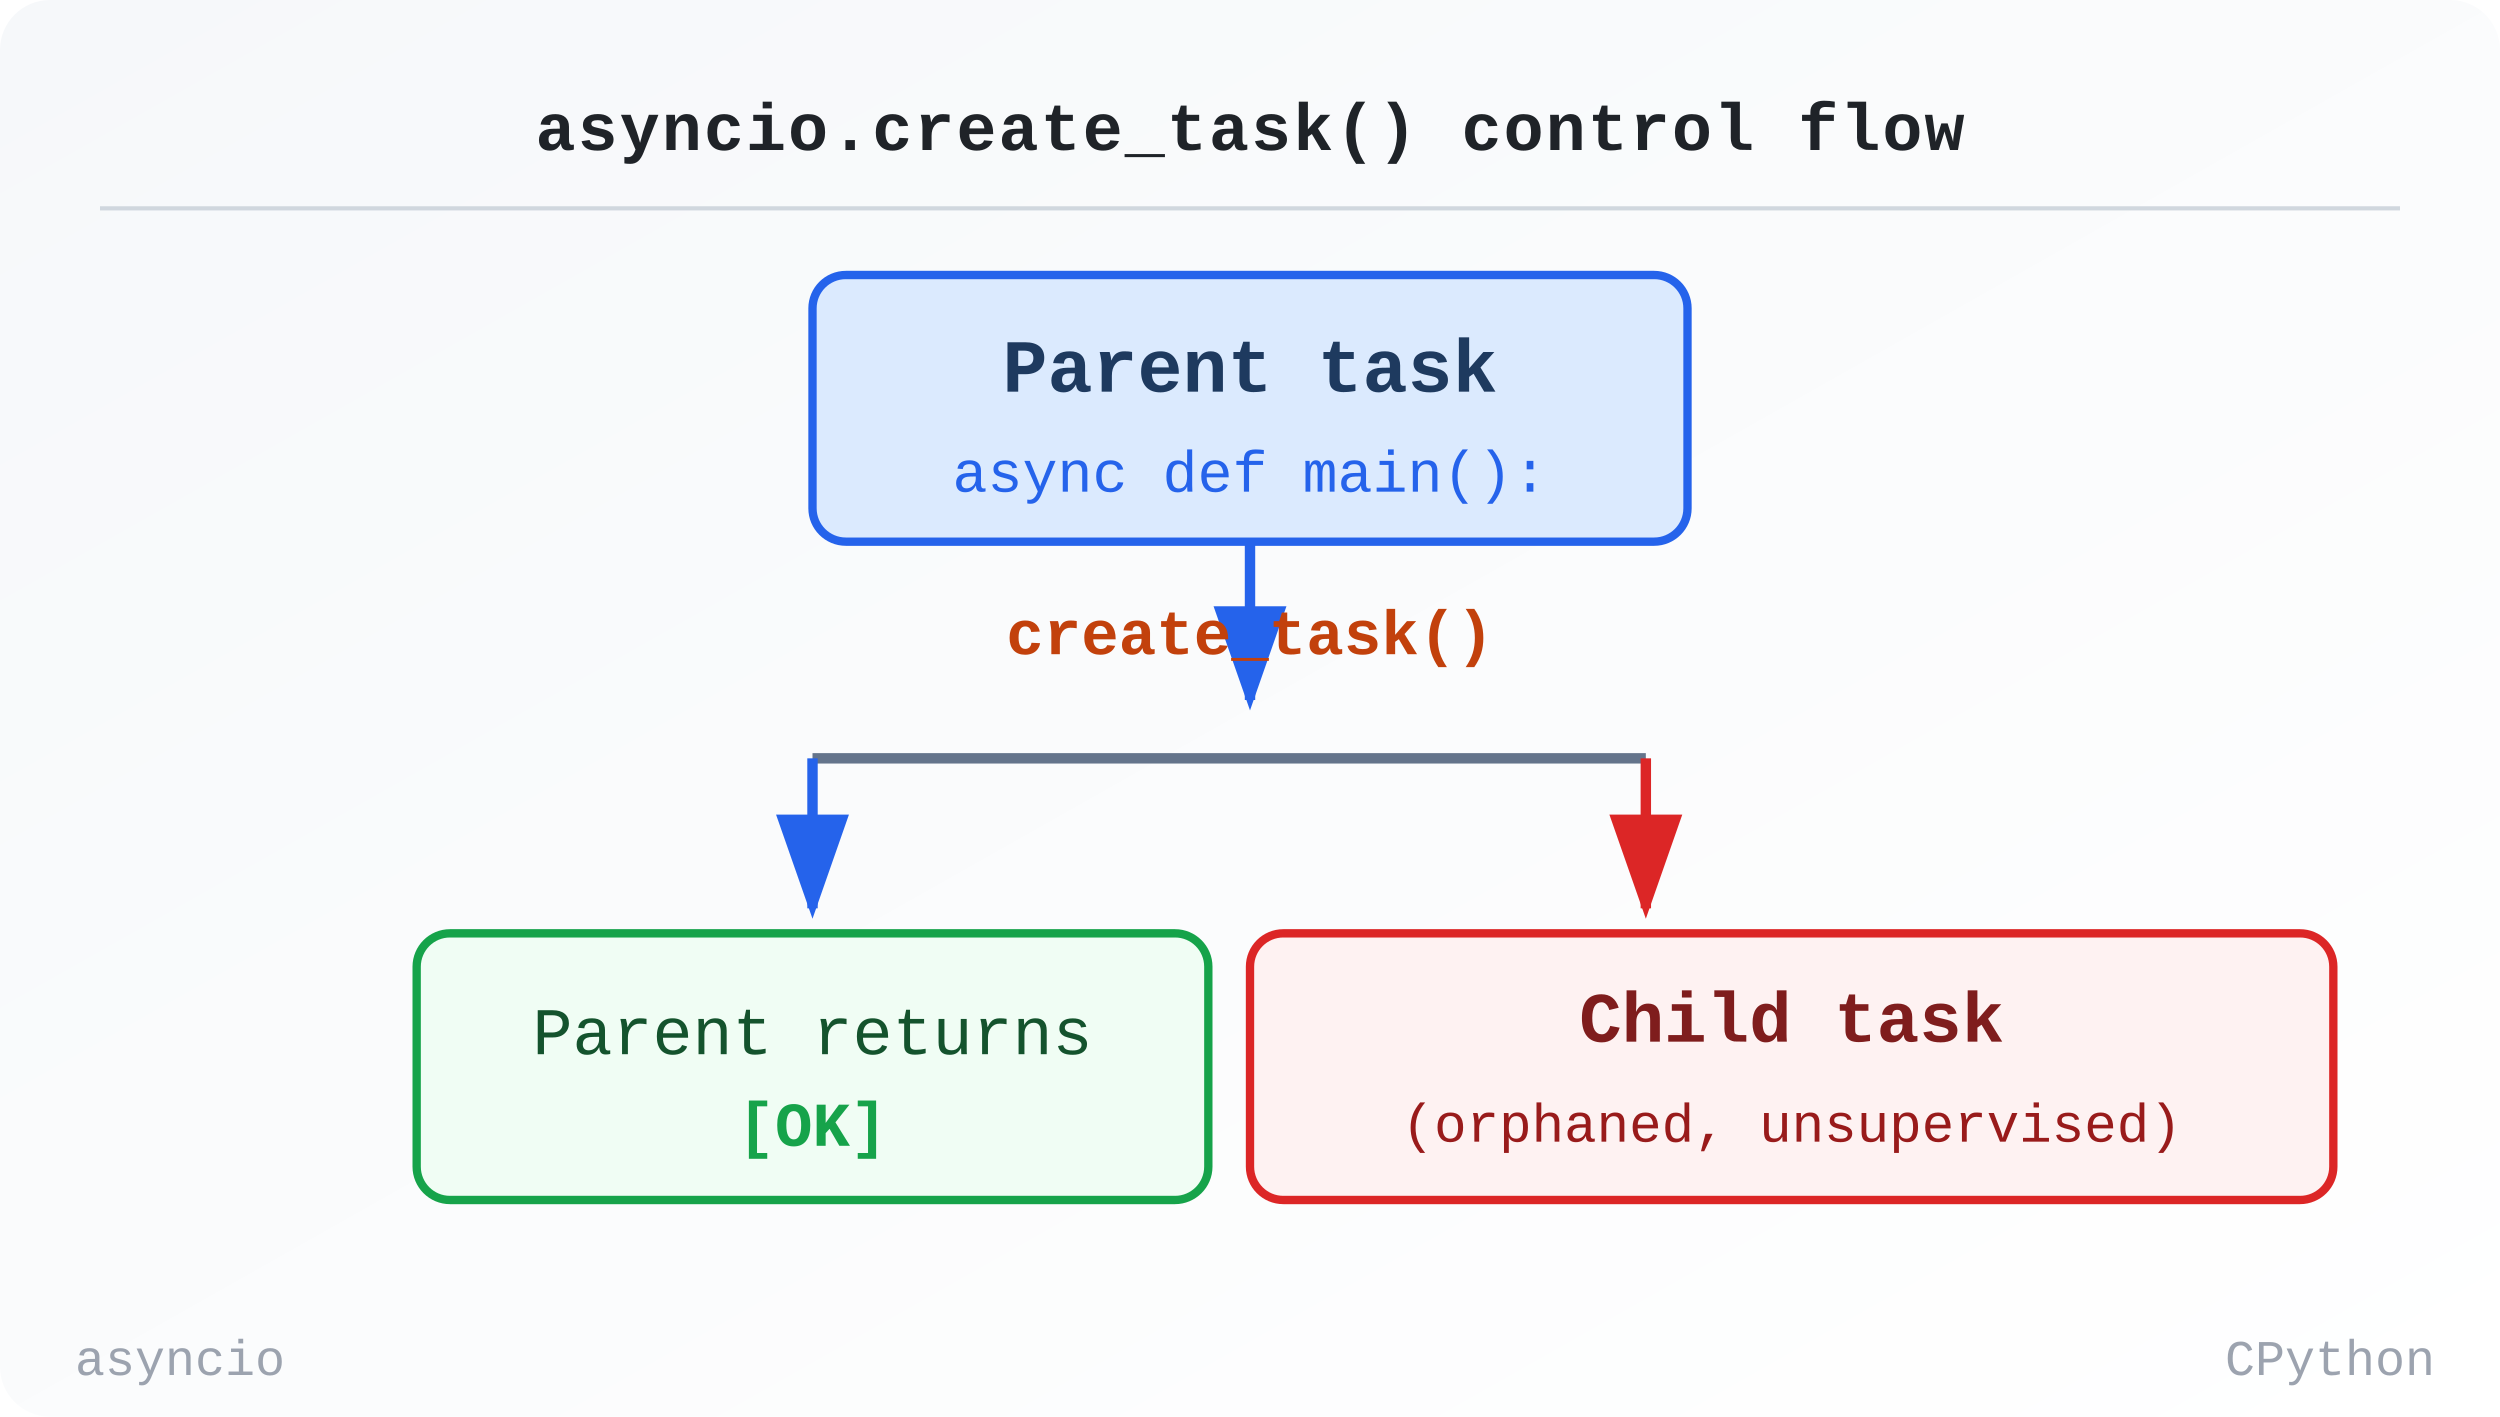
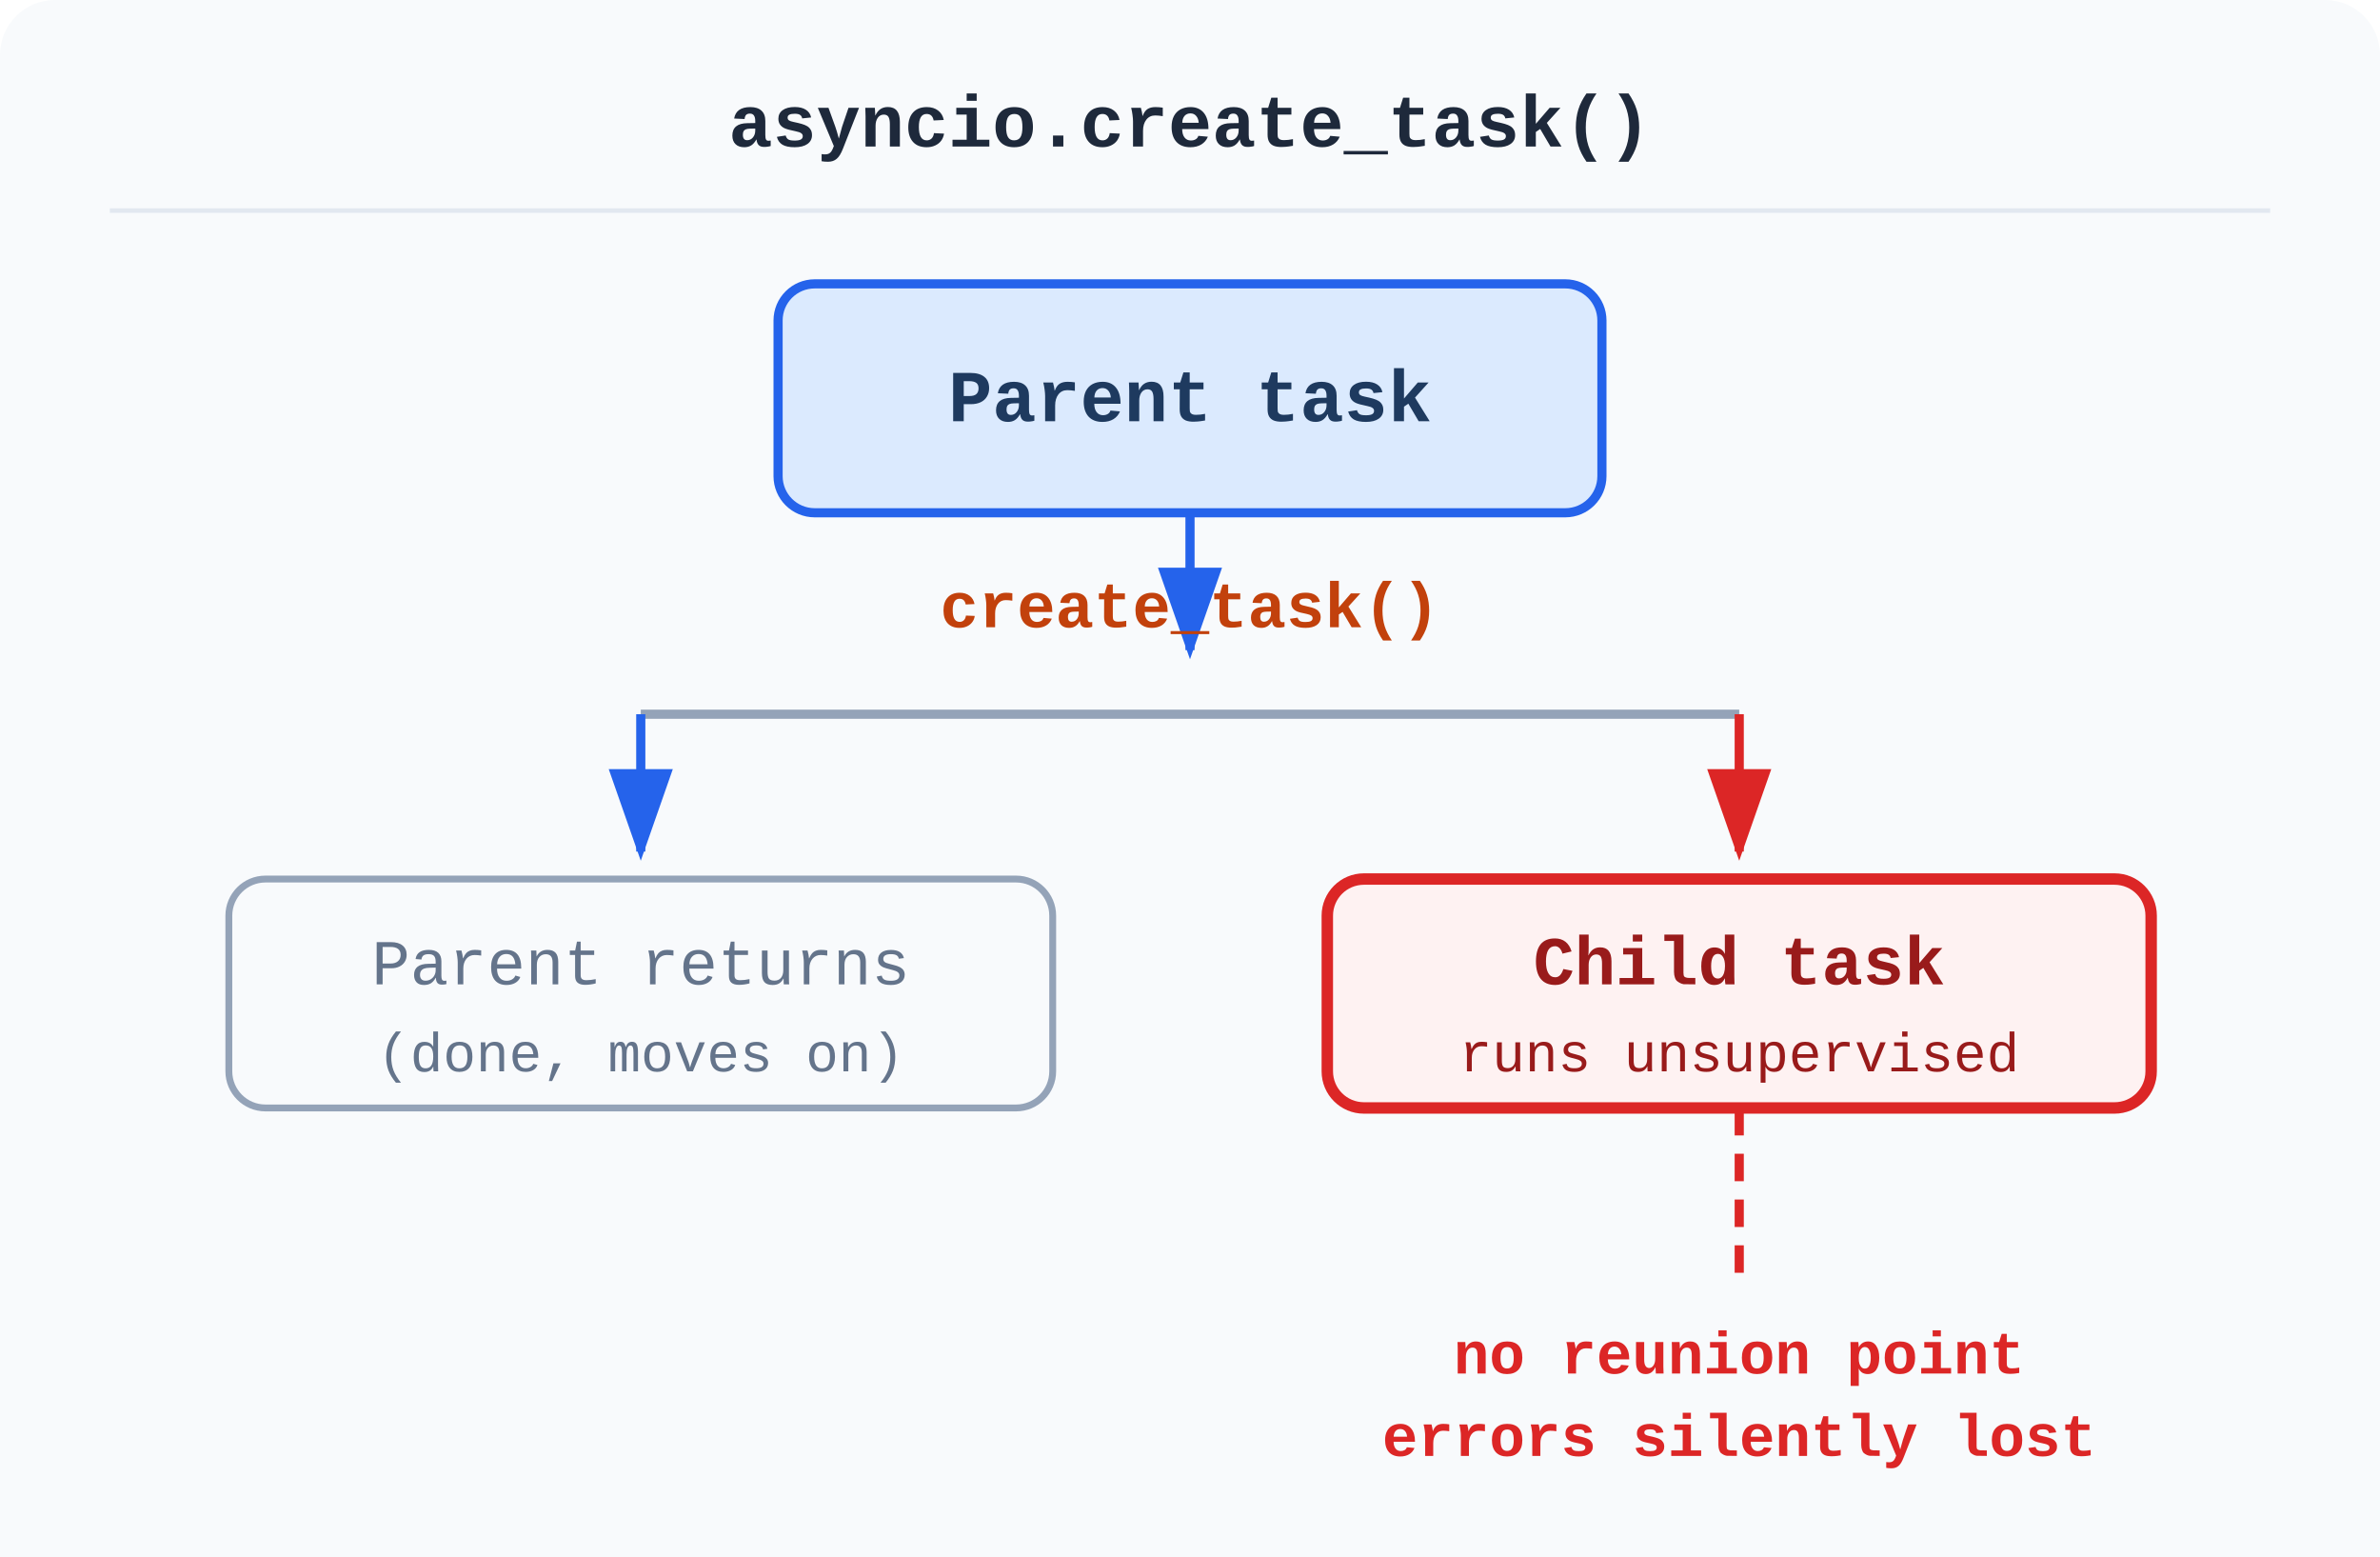
- <svg xmlns="http://www.w3.org/2000/svg" font-family="'Courier New', monospace" height="340" viewBox="0 0 600 340" width="600">
+ <svg xmlns="http://www.w3.org/2000/svg" font-family="'Courier New', monospace" height="340" viewBox="0 0 520 340" width="520">
  <defs>
-     <linearGradient id="bgGrad" x1="0" x2="1" y1="0" y2="1">
-       <stop offset="0%" stop-color="#f6f8fa" />
-       <stop offset="100%" stop-color="#ffffff" />
-     </linearGradient>
    <marker id="arrowBlue" markerHeight="7" markerWidth="10" orient="auto" refX="9" refY="3.5">
      <polygon fill="#2563eb" points="0 0, 10 3.5, 0 7" />
    </marker>
    <marker id="arrowRed" markerHeight="7" markerWidth="10" orient="auto" refX="9" refY="3.5">
      <polygon fill="#dc2626" points="0 0, 10 3.5, 0 7" />
    </marker>
  </defs>
-   <rect fill="url(#bgGrad)" height="340" rx="12" width="600" />
-   <text fill="#1f2328" font-size="16" font-weight="700" letter-spacing="0.5" text-anchor="middle" x="300" y="36">asyncio.create_task() control flow</text>
-   <line stroke="#d0d7de" stroke-width="1" x1="24" x2="576" y1="50" y2="50" />
-   <rect fill="#dbeafe" height="64" rx="8" stroke="#2563eb" stroke-width="2" width="210" x="195" y="66" />
-   <text fill="#1e3a5f" font-size="18" font-weight="700" text-anchor="middle" x="300" y="94">Parent task</text>
-   <text fill="#2563eb" font-size="14" text-anchor="middle" x="300" y="118">async def main():</text>
-   <line marker-end="url(#arrowBlue)" stroke="#2563eb" stroke-width="2.5" x1="300" x2="300" y1="130" y2="168" />
-   <text fill="#c2410c" font-size="15" font-weight="700" text-anchor="middle" x="300" y="157">create_task()</text>
-   <line stroke="#64748b" stroke-width="2.5" x1="195" x2="395" y1="182" y2="182" />
-   <line marker-end="url(#arrowBlue)" stroke="#2563eb" stroke-width="2.5" x1="195" x2="195" y1="182" y2="218" />
-   <line marker-end="url(#arrowRed)" stroke="#dc2626" stroke-width="2.5" x1="395" x2="395" y1="182" y2="218" />
-   <rect fill="#f0fdf4" height="64" rx="8" stroke="#16a34a" stroke-width="2" width="190" x="100" y="224" />
-   <text fill="#14532d" font-size="16" text-anchor="middle" x="195" y="253">Parent returns</text>
-   <text fill="#16a34a" font-size="15" font-weight="700" text-anchor="middle" x="195" y="275">[OK]</text>
-   <rect fill="#fef2f2" height="64" rx="8" stroke="#dc2626" stroke-width="2" width="260" x="300" y="224" />
-   <text fill="#7f1d1d" font-size="17" font-weight="700" text-anchor="middle" x="430" y="250">Child task</text>
-   <text fill="#991b1b" font-size="13" text-anchor="middle" x="430" y="274">(orphaned, unsupervised)</text>
-   <text fill="#9ca3af" font-size="12" x="18" y="330">asyncio</text>
-   <text fill="#9ca3af" font-size="12" x="534" y="330">CPython</text>
+   <rect fill="#f8fafc" height="380" rx="12" width="520" />
+   <text fill="#1e293b" font-size="16" font-weight="700" text-anchor="middle" x="260" y="32">asyncio.create_task()</text>
+   <line stroke="#e2e8f0" stroke-width="1" x1="24" x2="496" y1="46" y2="46" />
+   <rect fill="#dbeafe" height="50" rx="8" stroke="#2563eb" stroke-width="2" width="180" x="170" y="62" />
+   <text fill="#1e3a5f" font-size="16" font-weight="700" text-anchor="middle" x="260" y="92">Parent task</text>
+   <line marker-end="url(#arrowBlue)" stroke="#2563eb" stroke-width="2" x1="260" x2="260" y1="112" y2="142" />
+   <text fill="#c2410c" font-size="14" font-weight="700" text-anchor="middle" x="260" y="137">create_task()</text>
+   <line stroke="#94a3b8" stroke-width="2" x1="140" x2="380" y1="156" y2="156" />
+   <line marker-end="url(#arrowBlue)" stroke="#2563eb" stroke-width="2" x1="140" x2="140" y1="156" y2="186" />
+   <line marker-end="url(#arrowRed)" stroke="#dc2626" stroke-width="2" x1="380" x2="380" y1="156" y2="186" />
+   <rect fill="#f8fafc" height="50" rx="8" stroke="#94a3b8" stroke-width="1.5" width="180" x="50" y="192" />
+   <text fill="#64748b" font-size="14" text-anchor="middle" x="140" y="215">Parent returns</text>
+   <text fill="#64748b" font-size="12" text-anchor="middle" x="140" y="234">(done, moves on)</text>
+   <rect fill="#fef2f2" height="50" rx="8" stroke="#dc2626" stroke-width="2.5" width="180" x="290" y="192" />
+   <text fill="#991b1b" font-size="15" font-weight="700" text-anchor="middle" x="380" y="215">Child task</text>
+   <text fill="#991b1b" font-size="12" text-anchor="middle" x="380" y="234">runs unsupervised</text>
+   <line stroke="#dc2626" stroke-dasharray="6,4" stroke-width="2" x1="380" x2="380" y1="242" y2="280" />
+   <text fill="#dc2626" font-size="13" font-weight="600" text-anchor="middle" x="380" y="300">no reunion point</text>
+   <text fill="#dc2626" font-size="13" font-weight="600" text-anchor="middle" x="380" y="318">errors silently lost</text>
</svg>
